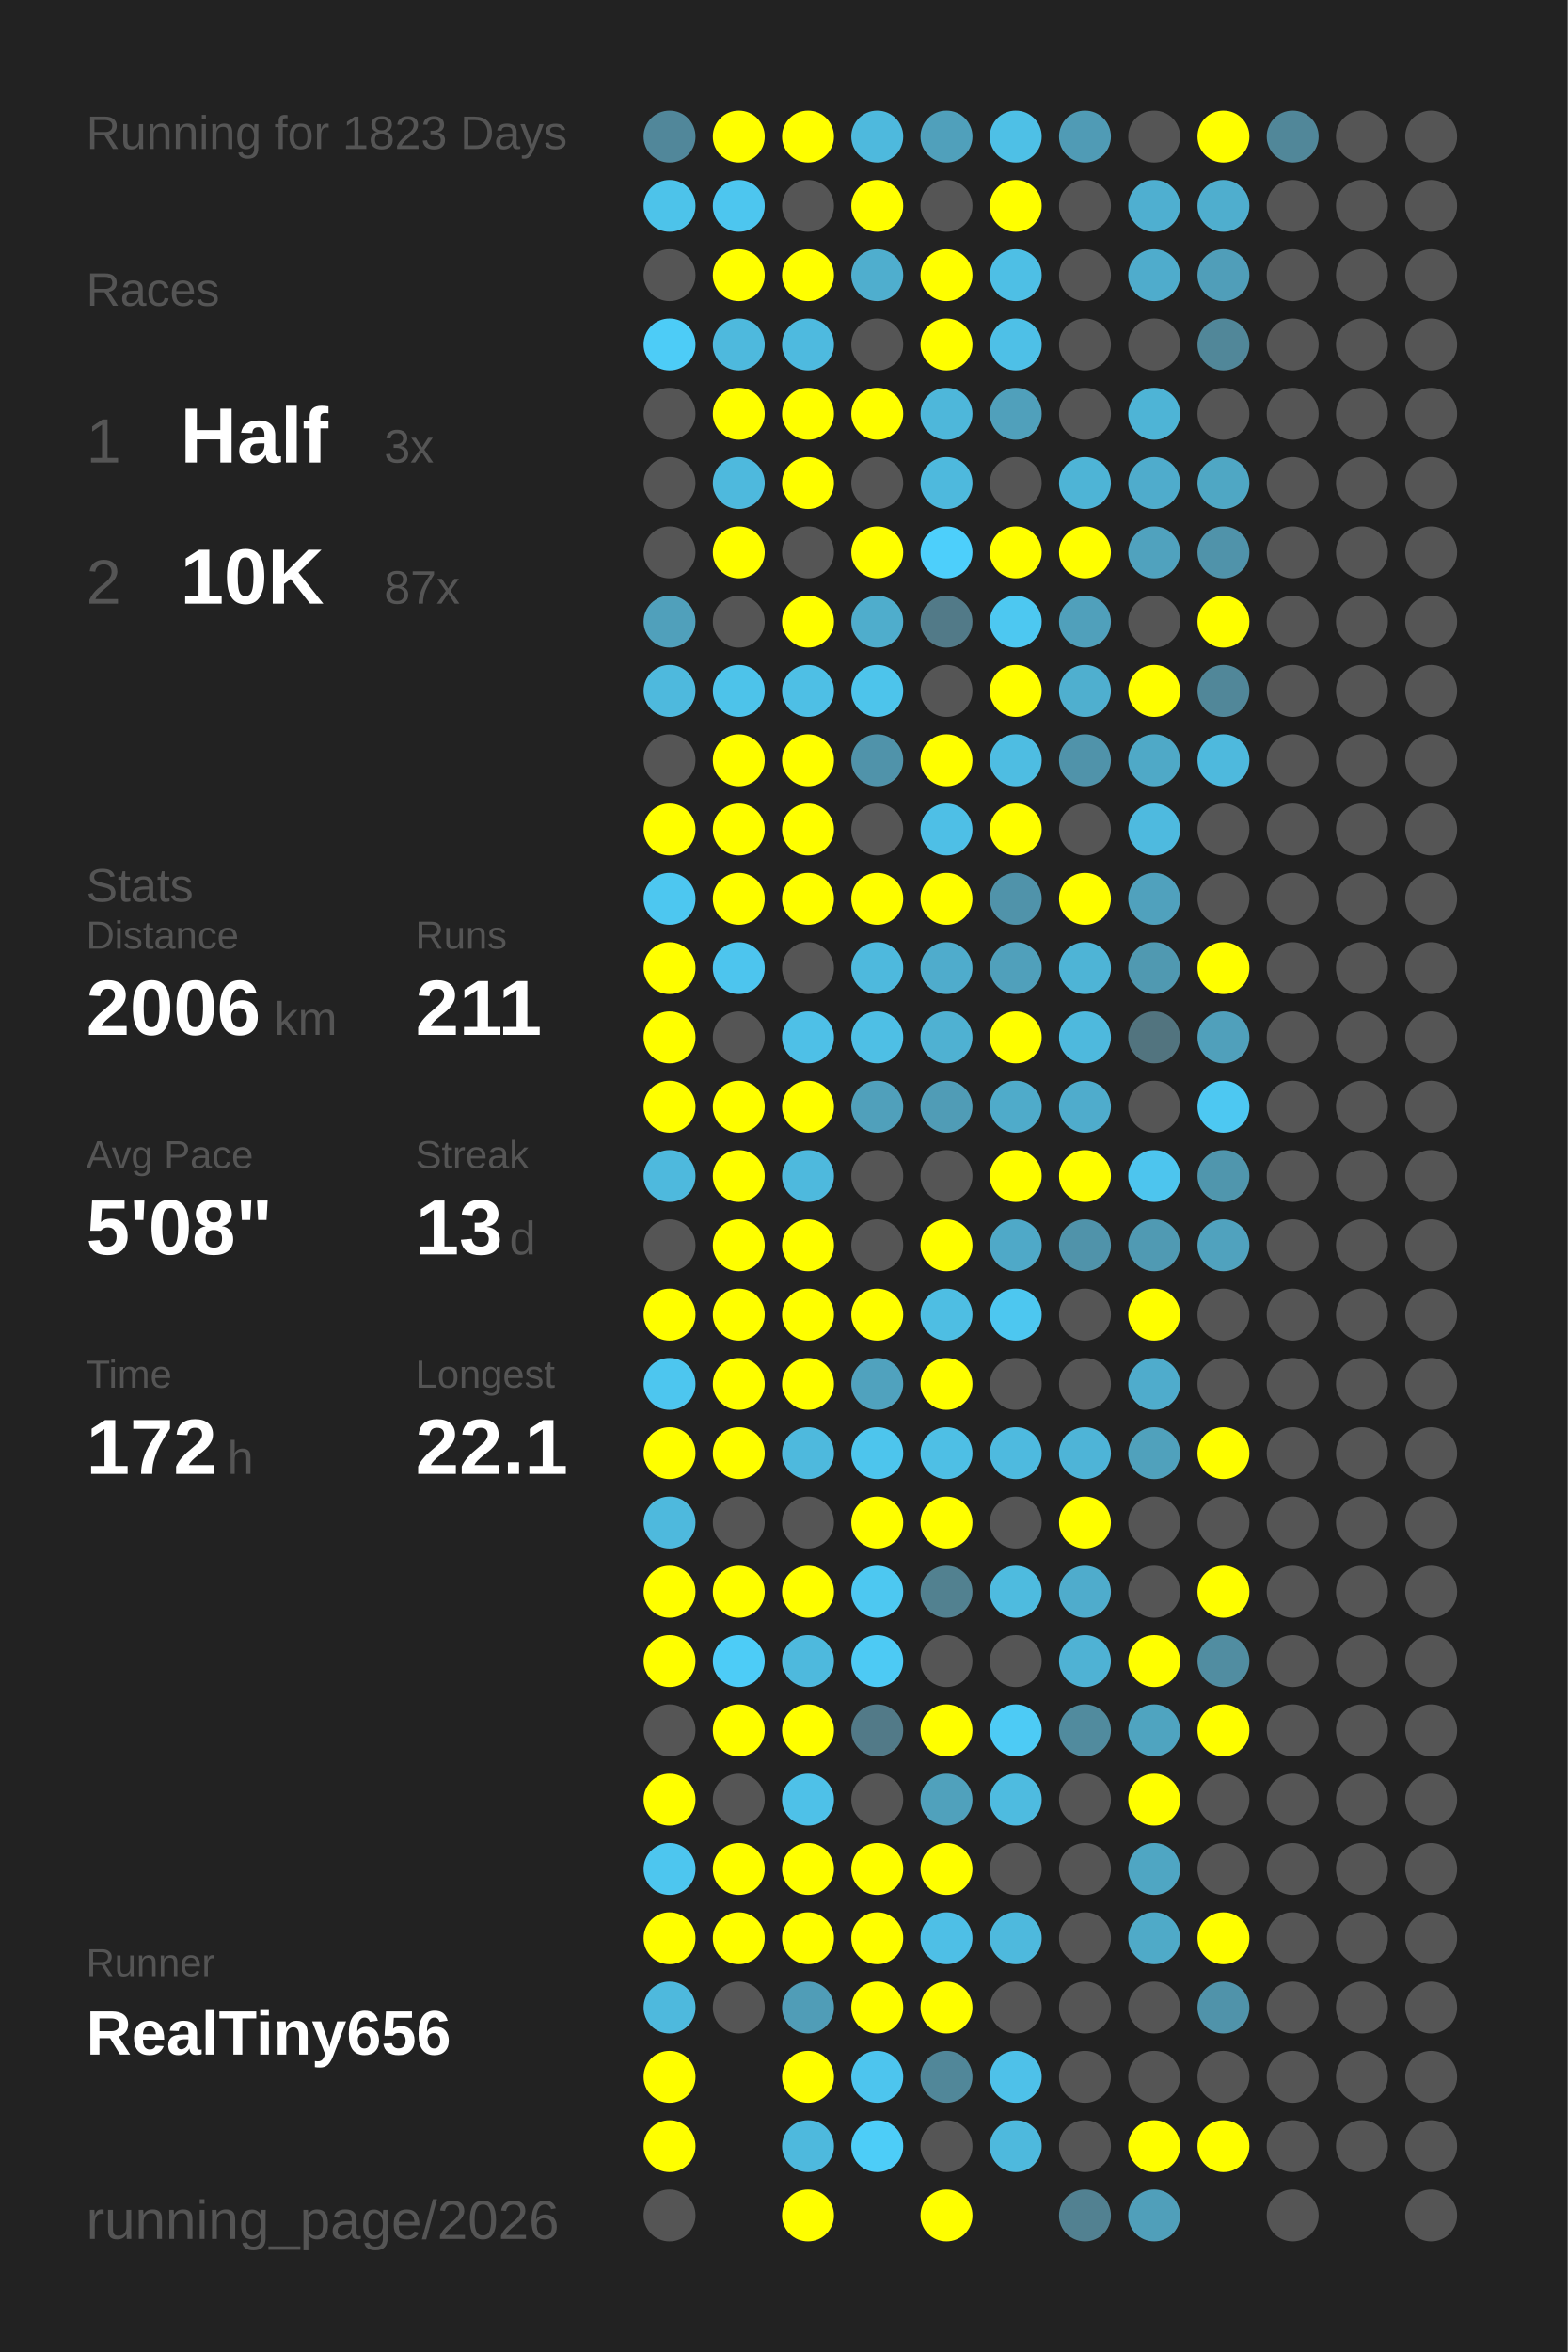
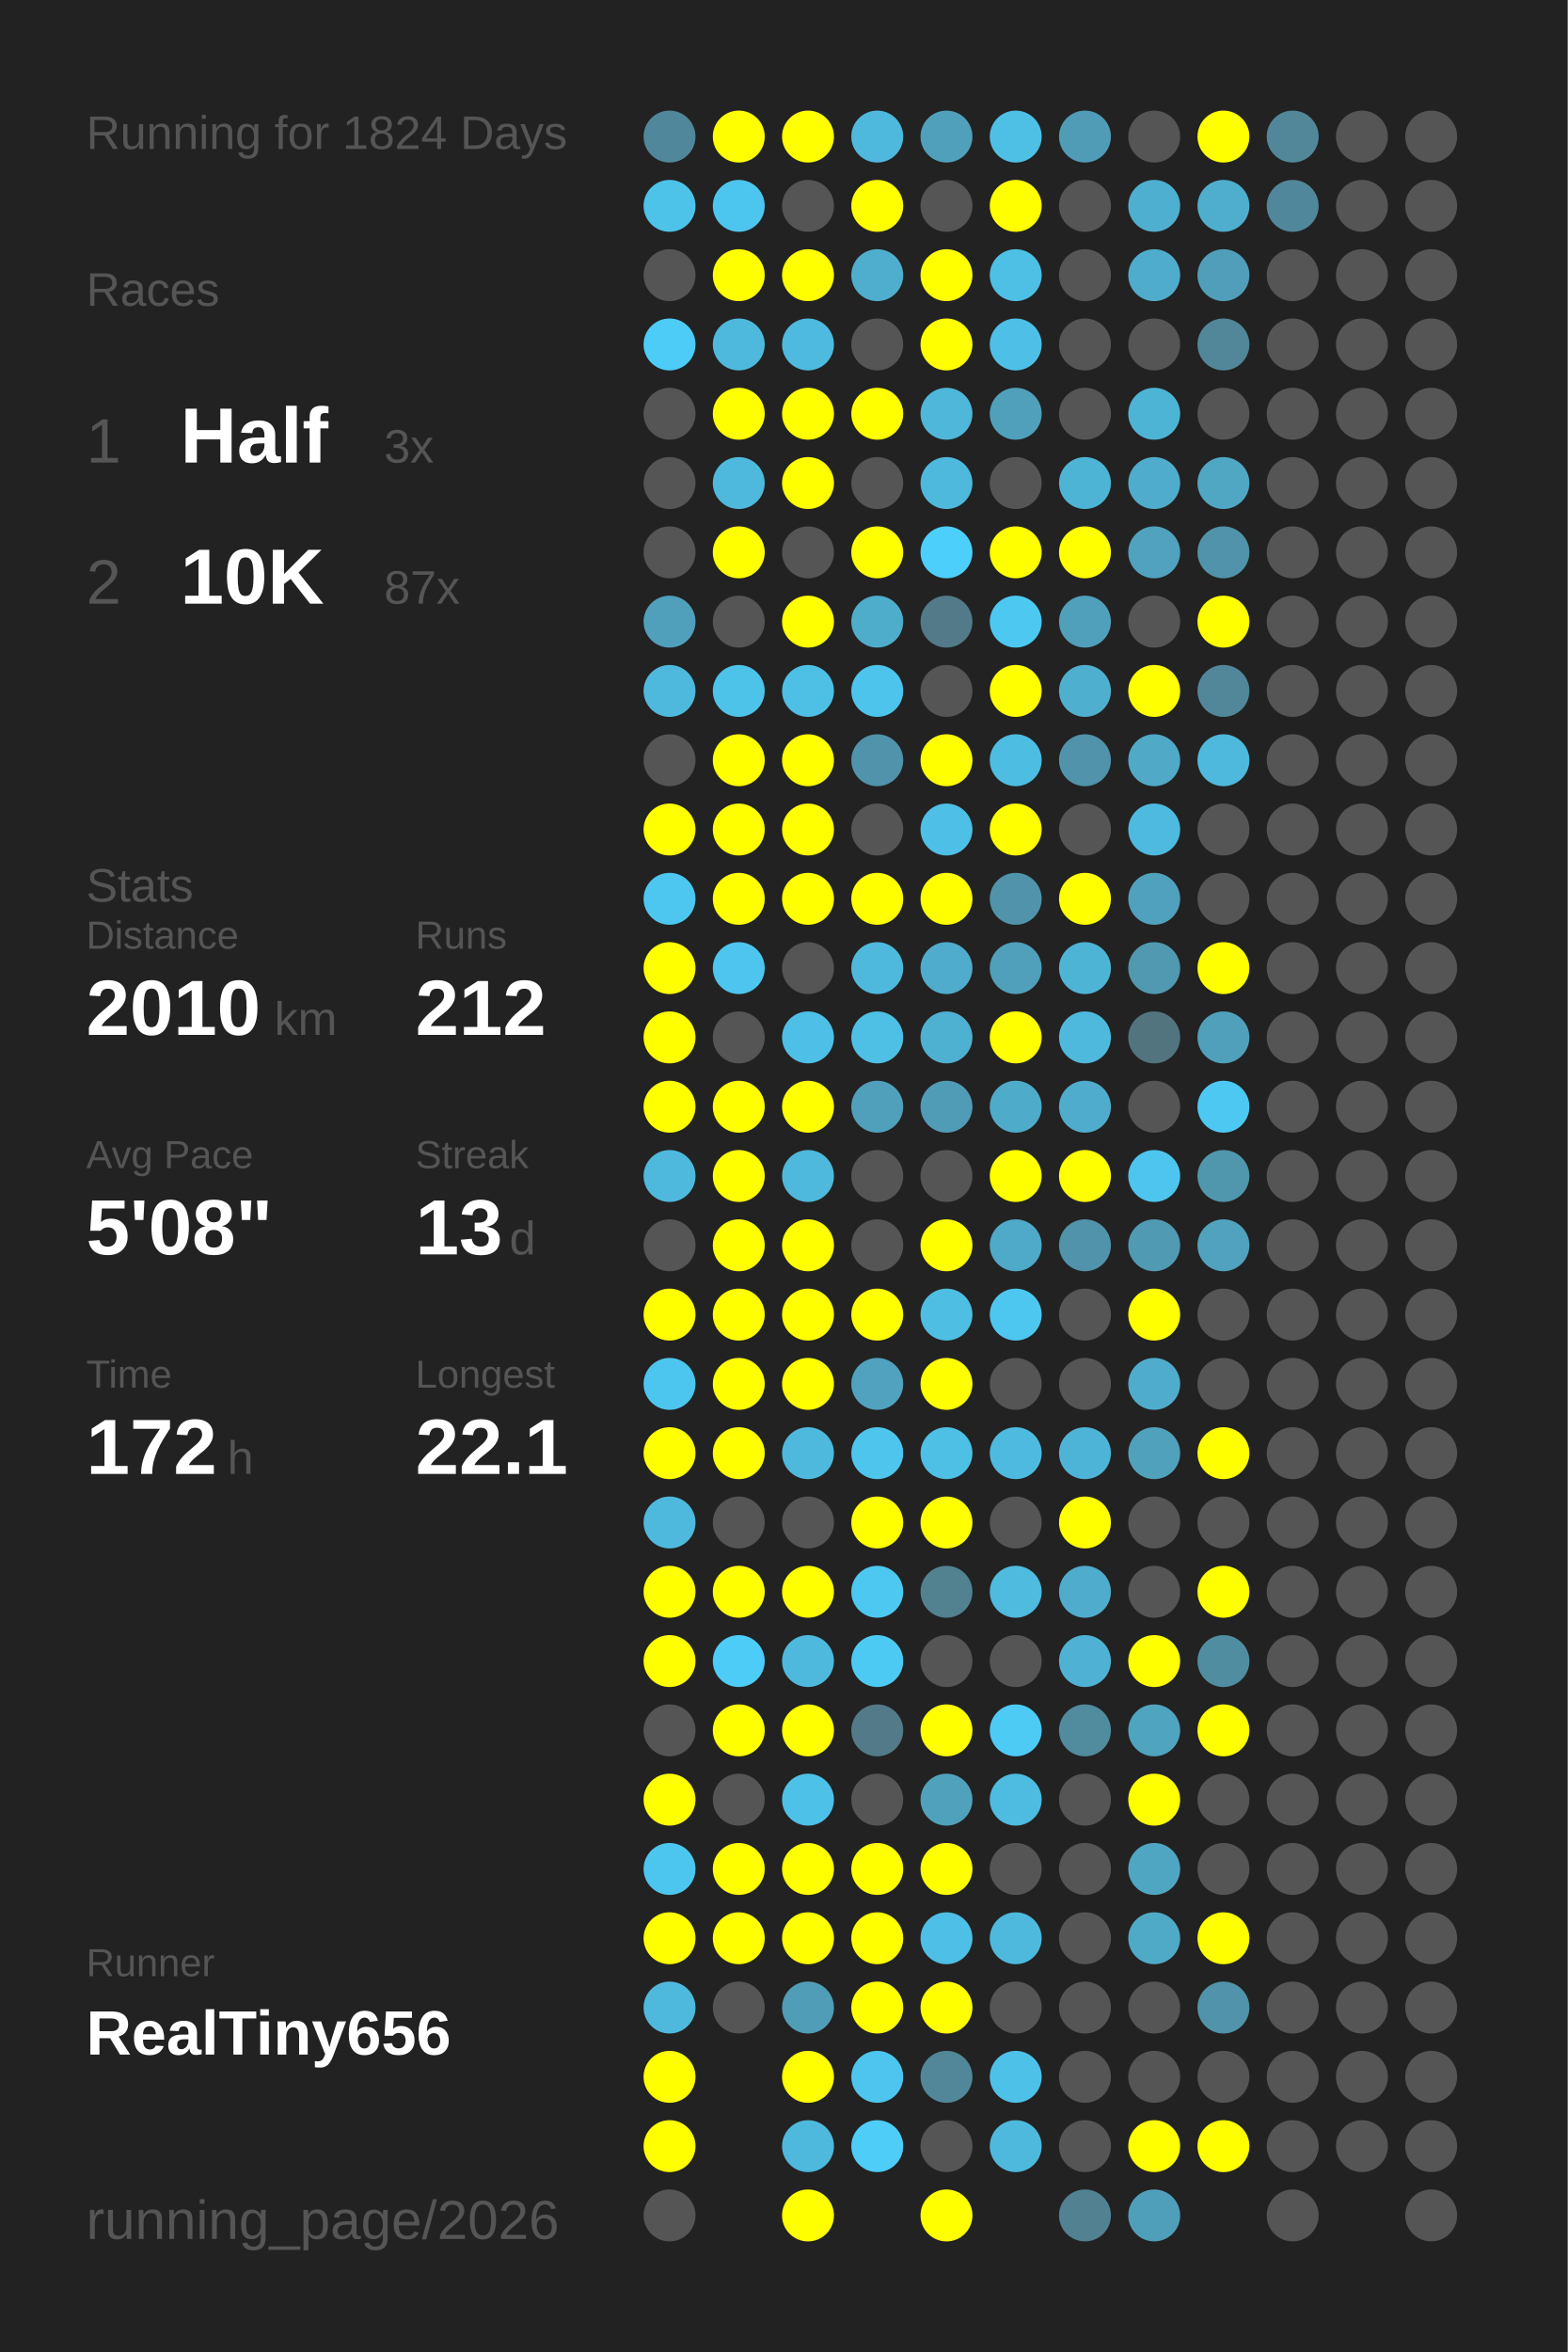
<svg xmlns="http://www.w3.org/2000/svg" baseProfile="full" height="300mm" version="1.1" viewBox="0,0,200,300" width="200mm">
  <defs />
  <rect fill="#222222" height="300" width="200" x="0" y="0" />
-   <text fill="#555555" style="font-size:6px; font-family:Arial;" x="11" y="19">Running for 1823 Days</text>
+   <text fill="#555555" style="font-size:6px; font-family:Arial;" x="11" y="19">Running for 1824 Days</text>
  <text fill="#555555" style="font-size:6px; font-family:Arial;" x="11" y="39">Races</text>
  <text fill="#555555" style="font-size:8px; font-family:Arial;" x="11" y="59">1</text>
  <text fill="#FFFFFF" style="font-size:10px; font-family:Arial; font-weight:bold;" x="23" y="59">Half</text>
  <text fill="#555555" style="font-size:6px; font-family:Arial;" x="49" y="59">3x</text>
  <text fill="#555555" style="font-size:8px; font-family:Arial;" x="11" y="77">2</text>
  <text fill="#FFFFFF" style="font-size:10px; font-family:Arial; font-weight:bold;" x="23" y="77">10K</text>
  <text fill="#555555" style="font-size:6px; font-family:Arial;" x="49" y="77">87x</text>
  <text fill="#555555" style="font-size:6px; font-family:Arial;" x="11" y="115">Stats</text>
  <text fill="#555555" style="font-size:5px; font-family:Arial;" x="11" y="121">Distance</text>
-   <text fill="#FFFFFF" style="font-size:10px; font-family:Arial; font-weight:bold;" x="11" y="132">2006</text>
+   <text fill="#FFFFFF" style="font-size:10px; font-family:Arial; font-weight:bold;" x="11" y="132">2010</text>
  <text fill="#555555" style="font-size:6px; font-family:Arial;" x="35" y="132">km</text>
  <text fill="#555555" style="font-size:5px; font-family:Arial;" x="53" y="121">Runs</text>
-   <text fill="#FFFFFF" style="font-size:10px; font-family:Arial; font-weight:bold;" x="53" y="132">211</text>
+   <text fill="#FFFFFF" style="font-size:10px; font-family:Arial; font-weight:bold;" x="53" y="132">212</text>
  <text fill="#555555" style="font-size:5px; font-family:Arial;" x="11" y="149">Avg Pace</text>
  <text fill="#FFFFFF" style="font-size:10px; font-family:Arial; font-weight:bold;" x="11" y="160">5'08"</text>
  <text fill="#555555" style="font-size:5px; font-family:Arial;" x="53" y="149">Streak</text>
  <text fill="#FFFFFF" style="font-size:10px; font-family:Arial; font-weight:bold;" x="53" y="160">13</text>
  <text fill="#555555" style="font-size:6px; font-family:Arial;" x="65" y="160">d</text>
  <text fill="#555555" style="font-size:5px; font-family:Arial;" x="11" y="177">Time</text>
  <text fill="#FFFFFF" style="font-size:10px; font-family:Arial; font-weight:bold;" x="11" y="188">172</text>
  <text fill="#555555" style="font-size:6px; font-family:Arial;" x="29" y="188">h</text>
  <text fill="#555555" style="font-size:5px; font-family:Arial;" x="53" y="177">Longest</text>
  <text fill="#FFFFFF" style="font-size:10px; font-family:Arial; font-weight:bold;" x="53" y="188">22.1</text>
  <text fill="#555555" style="font-size:5px; font-family:Arial;" x="11" y="252.065">Runner</text>
  <text fill="#FFFFFF" style="font-size:8px; font-family:Arial; font-weight:bold;" x="11" y="262.065">RealTiny656</text>
  <text fill="#555555" style="font-size:7px; font-family:Arial;" x="11" y="285.581">running_page/2026</text>
  <circle cx="85.417" cy="17.419" fill="#51879a" r="3.312" />
  <circle cx="85.417" cy="26.258" fill="#4dc3ea" r="3.312" />
  <circle cx="85.417" cy="35.097" fill="#555555" r="3.312" />
  <circle cx="85.417" cy="43.935" fill="#4dccf7" r="3.312" />
  <circle cx="85.417" cy="52.774" fill="#555555" r="3.312" />
  <circle cx="85.417" cy="61.613" fill="#555555" r="3.312" />
  <circle cx="85.417" cy="70.452" fill="#555555" r="3.312" />
  <circle cx="85.417" cy="79.29" fill="#50a0bb" r="3.312" />
  <circle cx="85.417" cy="88.129" fill="#4eb9dd" r="3.312" />
  <circle cx="85.417" cy="96.968" fill="#555555" r="3.312" />
  <circle cx="85.417" cy="105.806" fill="#FFFF00" r="3.312" />
  <circle cx="85.417" cy="114.645" fill="#4dc7f0" r="3.312" />
  <circle cx="85.417" cy="123.484" fill="#FFFF00" r="3.312" />
  <circle cx="85.417" cy="132.323" fill="#FFFF00" r="3.312" />
  <circle cx="85.417" cy="141.161" fill="#FFFF00" r="3.312" />
  <circle cx="85.417" cy="150" fill="#4eb9dd" r="3.312" />
  <circle cx="85.417" cy="158.839" fill="#555555" r="3.312" />
  <circle cx="85.417" cy="167.677" fill="#FFFF00" r="3.312" />
  <circle cx="85.417" cy="176.516" fill="#4dc6ef" r="3.312" />
  <circle cx="85.417" cy="185.355" fill="#FFFF00" r="3.312" />
  <circle cx="85.417" cy="194.194" fill="#4eb9dd" r="3.312" />
  <circle cx="85.417" cy="203.032" fill="#FFFF00" r="3.312" />
  <circle cx="85.417" cy="211.871" fill="#FFFF00" r="3.312" />
  <circle cx="85.417" cy="220.71" fill="#555555" r="3.312" />
  <circle cx="85.417" cy="229.548" fill="#FFFF00" r="3.312" />
  <circle cx="85.417" cy="238.387" fill="#4dc6ef" r="3.312" />
  <circle cx="85.417" cy="247.226" fill="#FFFF00" r="3.312" />
  <circle cx="85.417" cy="256.065" fill="#4eb9dd" r="3.312" />
  <circle cx="85.417" cy="264.903" fill="#FFFF00" r="3.312" />
  <circle cx="85.417" cy="273.742" fill="#FFFF00" r="3.312" />
  <circle cx="85.417" cy="282.581" fill="#555555" r="3.312" />
  <circle cx="94.25" cy="17.419" fill="#FFFF00" r="3.312" />
  <circle cx="94.25" cy="26.258" fill="#4dc6ef" r="3.312" />
  <circle cx="94.25" cy="35.097" fill="#FFFF00" r="3.312" />
  <circle cx="94.25" cy="43.935" fill="#4eb9dd" r="3.312" />
  <circle cx="94.25" cy="52.774" fill="#FFFF00" r="3.312" />
  <circle cx="94.25" cy="61.613" fill="#4eb9dd" r="3.312" />
  <circle cx="94.25" cy="70.452" fill="#FFFF00" r="3.312" />
  <circle cx="94.25" cy="79.29" fill="#555555" r="3.312" />
  <circle cx="94.25" cy="88.129" fill="#4dc3ea" r="3.312" />
  <circle cx="94.25" cy="96.968" fill="#FFFF00" r="3.312" />
  <circle cx="94.25" cy="105.806" fill="#FFFF00" r="3.312" />
  <circle cx="94.25" cy="114.645" fill="#FFFF00" r="3.312" />
  <circle cx="94.25" cy="123.484" fill="#4dc5ee" r="3.312" />
  <circle cx="94.25" cy="132.323" fill="#555555" r="3.312" />
  <circle cx="94.25" cy="141.161" fill="#FFFF00" r="3.312" />
  <circle cx="94.25" cy="150" fill="#FFFF00" r="3.312" />
  <circle cx="94.25" cy="158.839" fill="#FFFF00" r="3.312" />
  <circle cx="94.25" cy="167.677" fill="#FFFF00" r="3.312" />
  <circle cx="94.25" cy="176.516" fill="#FFFF00" r="3.312" />
  <circle cx="94.25" cy="185.355" fill="#FFFF00" r="3.312" />
  <circle cx="94.25" cy="194.194" fill="#555555" r="3.312" />
  <circle cx="94.25" cy="203.032" fill="#FFFF00" r="3.312" />
  <circle cx="94.25" cy="211.871" fill="#4dccf7" r="3.312" />
  <circle cx="94.25" cy="220.71" fill="#FFFF00" r="3.312" />
  <circle cx="94.25" cy="229.548" fill="#555555" r="3.312" />
  <circle cx="94.25" cy="238.387" fill="#FFFF00" r="3.312" />
  <circle cx="94.25" cy="247.226" fill="#FFFF00" r="3.312" />
  <circle cx="94.25" cy="256.065" fill="#555555" r="3.312" />
  <circle cx="103.083" cy="17.419" fill="#FFFF00" r="3.312" />
  <circle cx="103.083" cy="26.258" fill="#555555" r="3.312" />
  <circle cx="103.083" cy="35.097" fill="#FFFF00" r="3.312" />
  <circle cx="103.083" cy="43.935" fill="#4ebadf" r="3.312" />
  <circle cx="103.083" cy="52.774" fill="#FFFF00" r="3.312" />
  <circle cx="103.083" cy="61.613" fill="#FFFF00" r="3.312" />
  <circle cx="103.083" cy="70.452" fill="#555555" r="3.312" />
  <circle cx="103.083" cy="79.29" fill="#FFFF00" r="3.312" />
  <circle cx="103.083" cy="88.129" fill="#4ebfe5" r="3.312" />
  <circle cx="103.083" cy="96.968" fill="#FFFF00" r="3.312" />
  <circle cx="103.083" cy="105.806" fill="#FFFF00" r="3.312" />
  <circle cx="103.083" cy="114.645" fill="#FFFF00" r="3.312" />
  <circle cx="103.083" cy="123.484" fill="#555555" r="3.312" />
  <circle cx="103.083" cy="132.323" fill="#4ec0e7" r="3.312" />
  <circle cx="103.083" cy="141.161" fill="#FFFF00" r="3.312" />
  <circle cx="103.083" cy="150" fill="#4eb9dd" r="3.312" />
  <circle cx="103.083" cy="158.839" fill="#FFFF00" r="3.312" />
  <circle cx="103.083" cy="167.677" fill="#FFFF00" r="3.312" />
  <circle cx="103.083" cy="176.516" fill="#FFFF00" r="3.312" />
  <circle cx="103.083" cy="185.355" fill="#4eb9dd" r="3.312" />
  <circle cx="103.083" cy="194.194" fill="#555555" r="3.312" />
  <circle cx="103.083" cy="203.032" fill="#FFFF00" r="3.312" />
  <circle cx="103.083" cy="211.871" fill="#4eb9dd" r="3.312" />
  <circle cx="103.083" cy="220.71" fill="#FFFF00" r="3.312" />
  <circle cx="103.083" cy="229.548" fill="#4ec1e8" r="3.312" />
  <circle cx="103.083" cy="238.387" fill="#FFFF00" r="3.312" />
  <circle cx="103.083" cy="247.226" fill="#FFFF00" r="3.312" />
  <circle cx="103.083" cy="256.065" fill="#509db7" r="3.312" />
  <circle cx="103.083" cy="264.903" fill="#FFFF00" r="3.312" />
  <circle cx="103.083" cy="273.742" fill="#4eb9dd" r="3.312" />
  <circle cx="103.083" cy="282.581" fill="#FFFF00" r="3.312" />
  <circle cx="111.917" cy="17.419" fill="#4eb9dd" r="3.312" />
  <circle cx="111.917" cy="26.258" fill="#FFFF00" r="3.312" />
  <circle cx="111.917" cy="35.097" fill="#4faece" r="3.312" />
  <circle cx="111.917" cy="43.935" fill="#555555" r="3.312" />
  <circle cx="111.917" cy="52.774" fill="#FFFF00" r="3.312" />
  <circle cx="111.917" cy="61.613" fill="#555555" r="3.312" />
  <circle cx="111.917" cy="70.452" fill="#FFFF00" r="3.312" />
  <circle cx="111.917" cy="79.29" fill="#4fadcc" r="3.312" />
  <circle cx="111.917" cy="88.129" fill="#4dc4eb" r="3.312" />
  <circle cx="111.917" cy="96.968" fill="#5093aa" r="3.312" />
  <circle cx="111.917" cy="105.806" fill="#555555" r="3.312" />
  <circle cx="111.917" cy="114.645" fill="#FFFF00" r="3.312" />
  <circle cx="111.917" cy="123.484" fill="#4eb9dd" r="3.312" />
  <circle cx="111.917" cy="132.323" fill="#4ebfe5" r="3.312" />
  <circle cx="111.917" cy="141.161" fill="#50a0bb" r="3.312" />
  <circle cx="111.917" cy="150" fill="#555555" r="3.312" />
  <circle cx="111.917" cy="158.839" fill="#555555" r="3.312" />
  <circle cx="111.917" cy="167.677" fill="#FFFF00" r="3.312" />
  <circle cx="111.917" cy="176.516" fill="#50a2be" r="3.312" />
  <circle cx="111.917" cy="185.355" fill="#4dc5ed" r="3.312" />
  <circle cx="111.917" cy="194.194" fill="#FFFF00" r="3.312" />
  <circle cx="111.917" cy="203.032" fill="#4dc8f1" r="3.312" />
  <circle cx="111.917" cy="211.871" fill="#4dcaf4" r="3.312" />
  <circle cx="111.917" cy="220.71" fill="#527a88" r="3.312" />
  <circle cx="111.917" cy="229.548" fill="#555555" r="3.312" />
  <circle cx="111.917" cy="238.387" fill="#FFFF00" r="3.312" />
  <circle cx="111.917" cy="247.226" fill="#FFFF00" r="3.312" />
  <circle cx="111.917" cy="256.065" fill="#FFFF00" r="3.312" />
  <circle cx="111.917" cy="264.903" fill="#4dc5ee" r="3.312" />
  <circle cx="111.917" cy="273.742" fill="#4dcdf8" r="3.312" />
  <circle cx="120.75" cy="17.419" fill="#50a0bb" r="3.312" />
  <circle cx="120.75" cy="26.258" fill="#555555" r="3.312" />
  <circle cx="120.75" cy="35.097" fill="#FFFF00" r="3.312" />
  <circle cx="120.75" cy="43.935" fill="#FFFF00" r="3.312" />
  <circle cx="120.75" cy="52.774" fill="#4eb7da" r="3.312" />
  <circle cx="120.75" cy="61.613" fill="#4eb9dd" r="3.312" />
  <circle cx="120.75" cy="70.452" fill="#4dcffb" r="3.312" />
  <circle cx="120.75" cy="79.29" fill="#527a88" r="3.312" />
  <circle cx="120.75" cy="88.129" fill="#555555" r="3.312" />
  <circle cx="120.75" cy="96.968" fill="#FFFF00" r="3.312" />
  <circle cx="120.75" cy="105.806" fill="#4ebfe6" r="3.312" />
  <circle cx="120.75" cy="114.645" fill="#FFFF00" r="3.312" />
  <circle cx="120.75" cy="123.484" fill="#4faccc" r="3.312" />
  <circle cx="120.75" cy="132.323" fill="#4fb1d2" r="3.312" />
  <circle cx="120.75" cy="141.161" fill="#509cb6" r="3.312" />
  <circle cx="120.75" cy="150" fill="#555555" r="3.312" />
  <circle cx="120.75" cy="158.839" fill="#FFFF00" r="3.312" />
  <circle cx="120.75" cy="167.677" fill="#4ebee3" r="3.312" />
  <circle cx="120.75" cy="176.516" fill="#FFFF00" r="3.312" />
  <circle cx="120.75" cy="185.355" fill="#4ebfe5" r="3.312" />
  <circle cx="120.75" cy="194.194" fill="#FFFF00" r="3.312" />
  <circle cx="120.75" cy="203.032" fill="#528190" r="3.312" />
  <circle cx="120.75" cy="211.871" fill="#555555" r="3.312" />
  <circle cx="120.75" cy="220.71" fill="#FFFF00" r="3.312" />
  <circle cx="120.75" cy="229.548" fill="#50a1bc" r="3.312" />
  <circle cx="120.75" cy="238.387" fill="#FFFF00" r="3.312" />
  <circle cx="120.75" cy="247.226" fill="#4ebfe6" r="3.312" />
  <circle cx="120.75" cy="256.065" fill="#FFFF00" r="3.312" />
  <circle cx="120.75" cy="264.903" fill="#518799" r="3.312" />
  <circle cx="120.75" cy="273.742" fill="#555555" r="3.312" />
  <circle cx="120.75" cy="282.581" fill="#FFFF00" r="3.312" />
  <circle cx="129.583" cy="17.419" fill="#4ec0e6" r="3.312" />
  <circle cx="129.583" cy="26.258" fill="#FFFF00" r="3.312" />
  <circle cx="129.583" cy="35.097" fill="#4ebfe5" r="3.312" />
  <circle cx="129.583" cy="43.935" fill="#4ec0e7" r="3.312" />
  <circle cx="129.583" cy="52.774" fill="#50a0bb" r="3.312" />
  <circle cx="129.583" cy="61.613" fill="#555555" r="3.312" />
  <circle cx="129.583" cy="70.452" fill="#FFFF00" r="3.312" />
  <circle cx="129.583" cy="79.29" fill="#4dc8f1" r="3.312" />
  <circle cx="129.583" cy="88.129" fill="#FFFF00" r="3.312" />
  <circle cx="129.583" cy="96.968" fill="#4ebde2" r="3.312" />
  <circle cx="129.583" cy="105.806" fill="#FFFF00" r="3.312" />
  <circle cx="129.583" cy="114.645" fill="#5093aa" r="3.312" />
  <circle cx="129.583" cy="123.484" fill="#50a0bb" r="3.312" />
  <circle cx="129.583" cy="132.323" fill="#FFFF00" r="3.312" />
  <circle cx="129.583" cy="141.161" fill="#4fabca" r="3.312" />
  <circle cx="129.583" cy="150" fill="#FFFF00" r="3.312" />
  <circle cx="129.583" cy="158.839" fill="#4fa9c8" r="3.312" />
  <circle cx="129.583" cy="167.677" fill="#4dc7f0" r="3.312" />
  <circle cx="129.583" cy="176.516" fill="#555555" r="3.312" />
  <circle cx="129.583" cy="185.355" fill="#4ebadf" r="3.312" />
  <circle cx="129.583" cy="194.194" fill="#555555" r="3.312" />
  <circle cx="129.583" cy="203.032" fill="#4ebbdf" r="3.312" />
  <circle cx="129.583" cy="211.871" fill="#555555" r="3.312" />
  <circle cx="129.583" cy="220.71" fill="#4dcbf5" r="3.312" />
  <circle cx="129.583" cy="229.548" fill="#4ebbe0" r="3.312" />
  <circle cx="129.583" cy="238.387" fill="#555555" r="3.312" />
  <circle cx="129.583" cy="247.226" fill="#4eb9dd" r="3.312" />
  <circle cx="129.583" cy="256.065" fill="#555555" r="3.312" />
  <circle cx="129.583" cy="264.903" fill="#4ec1e9" r="3.312" />
  <circle cx="129.583" cy="273.742" fill="#4eb9dd" r="3.312" />
  <circle cx="138.417" cy="17.419" fill="#509bb5" r="3.312" />
  <circle cx="138.417" cy="26.258" fill="#555555" r="3.312" />
  <circle cx="138.417" cy="35.097" fill="#555555" r="3.312" />
  <circle cx="138.417" cy="43.935" fill="#555555" r="3.312" />
  <circle cx="138.417" cy="52.774" fill="#555555" r="3.312" />
  <circle cx="138.417" cy="61.613" fill="#4eb4d6" r="3.312" />
  <circle cx="138.417" cy="70.452" fill="#FFFF00" r="3.312" />
  <circle cx="138.417" cy="79.29" fill="#50a0bb" r="3.312" />
  <circle cx="138.417" cy="88.129" fill="#4fafcf" r="3.312" />
  <circle cx="138.417" cy="96.968" fill="#5093aa" r="3.312" />
  <circle cx="138.417" cy="105.806" fill="#555555" r="3.312" />
  <circle cx="138.417" cy="114.645" fill="#FFFF00" r="3.312" />
  <circle cx="138.417" cy="123.484" fill="#4eb4d6" r="3.312" />
  <circle cx="138.417" cy="132.323" fill="#4eb9dd" r="3.312" />
  <circle cx="138.417" cy="141.161" fill="#4faccc" r="3.312" />
  <circle cx="138.417" cy="150" fill="#FFFF00" r="3.312" />
  <circle cx="138.417" cy="158.839" fill="#5093aa" r="3.312" />
  <circle cx="138.417" cy="167.677" fill="#555555" r="3.312" />
  <circle cx="138.417" cy="176.516" fill="#555555" r="3.312" />
  <circle cx="138.417" cy="185.355" fill="#4eb4d7" r="3.312" />
  <circle cx="138.417" cy="194.194" fill="#FFFF00" r="3.312" />
  <circle cx="138.417" cy="203.032" fill="#4faccc" r="3.312" />
  <circle cx="138.417" cy="211.871" fill="#4fb2d4" r="3.312" />
  <circle cx="138.417" cy="220.71" fill="#518b9e" r="3.312" />
  <circle cx="138.417" cy="229.548" fill="#555555" r="3.312" />
  <circle cx="138.417" cy="238.387" fill="#555555" r="3.312" />
  <circle cx="138.417" cy="247.226" fill="#555555" r="3.312" />
  <circle cx="138.417" cy="256.065" fill="#555555" r="3.312" />
  <circle cx="138.417" cy="264.903" fill="#555555" r="3.312" />
  <circle cx="138.417" cy="273.742" fill="#555555" r="3.312" />
  <circle cx="138.417" cy="282.581" fill="#528191" r="3.312" />
  <circle cx="147.25" cy="17.419" fill="#555555" r="3.312" />
  <circle cx="147.25" cy="26.258" fill="#4fafd0" r="3.312" />
  <circle cx="147.25" cy="35.097" fill="#4faccc" r="3.312" />
  <circle cx="147.25" cy="43.935" fill="#555555" r="3.312" />
  <circle cx="147.25" cy="52.774" fill="#4eb4d6" r="3.312" />
  <circle cx="147.25" cy="61.613" fill="#4faccc" r="3.312" />
  <circle cx="147.25" cy="70.452" fill="#50a2be" r="3.312" />
  <circle cx="147.25" cy="79.29" fill="#555555" r="3.312" />
  <circle cx="147.25" cy="88.129" fill="#FFFF00" r="3.312" />
  <circle cx="147.25" cy="96.968" fill="#4fa9c7" r="3.312" />
  <circle cx="147.25" cy="105.806" fill="#4ebadf" r="3.312" />
  <circle cx="147.25" cy="114.645" fill="#50a1bd" r="3.312" />
  <circle cx="147.25" cy="123.484" fill="#5099b1" r="3.312" />
  <circle cx="147.25" cy="132.323" fill="#52747f" r="3.312" />
  <circle cx="147.25" cy="141.161" fill="#555555" r="3.312" />
  <circle cx="147.25" cy="150" fill="#4dc5ee" r="3.312" />
  <circle cx="147.25" cy="158.839" fill="#509ab3" r="3.312" />
  <circle cx="147.25" cy="167.677" fill="#FFFF00" r="3.312" />
  <circle cx="147.25" cy="176.516" fill="#4faccc" r="3.312" />
  <circle cx="147.25" cy="185.355" fill="#50a1bc" r="3.312" />
  <circle cx="147.25" cy="194.194" fill="#555555" r="3.312" />
  <circle cx="147.25" cy="203.032" fill="#555555" r="3.312" />
  <circle cx="147.25" cy="211.871" fill="#FFFF00" r="3.312" />
  <circle cx="147.25" cy="220.71" fill="#4fa4c0" r="3.312" />
  <circle cx="147.25" cy="229.548" fill="#FFFF00" r="3.312" />
  <circle cx="147.25" cy="238.387" fill="#4fa6c3" r="3.312" />
  <circle cx="147.25" cy="247.226" fill="#4faac8" r="3.312" />
  <circle cx="147.25" cy="256.065" fill="#555555" r="3.312" />
  <circle cx="147.25" cy="264.903" fill="#555555" r="3.312" />
  <circle cx="147.25" cy="273.742" fill="#FFFF00" r="3.312" />
  <circle cx="147.25" cy="282.581" fill="#509fba" r="3.312" />
  <circle cx="156.083" cy="17.419" fill="#FFFF00" r="3.312" />
  <circle cx="156.083" cy="26.258" fill="#4faece" r="3.312" />
  <circle cx="156.083" cy="35.097" fill="#509eb9" r="3.312" />
  <circle cx="156.083" cy="43.935" fill="#518799" r="3.312" />
  <circle cx="156.083" cy="52.774" fill="#555555" r="3.312" />
  <circle cx="156.083" cy="61.613" fill="#4fa7c4" r="3.312" />
  <circle cx="156.083" cy="70.452" fill="#5093aa" r="3.312" />
  <circle cx="156.083" cy="79.29" fill="#FFFF00" r="3.312" />
  <circle cx="156.083" cy="88.129" fill="#518799" r="3.312" />
  <circle cx="156.083" cy="96.968" fill="#4eb9dd" r="3.312" />
  <circle cx="156.083" cy="105.806" fill="#555555" r="3.312" />
  <circle cx="156.083" cy="114.645" fill="#555555" r="3.312" />
  <circle cx="156.083" cy="123.484" fill="#FFFF00" r="3.312" />
  <circle cx="156.083" cy="132.323" fill="#50a0bb" r="3.312" />
  <circle cx="156.083" cy="141.161" fill="#4dc8f2" r="3.312" />
  <circle cx="156.083" cy="150" fill="#5096ad" r="3.312" />
  <circle cx="156.083" cy="158.839" fill="#50a2be" r="3.312" />
  <circle cx="156.083" cy="167.677" fill="#555555" r="3.312" />
  <circle cx="156.083" cy="176.516" fill="#555555" r="3.312" />
  <circle cx="156.083" cy="185.355" fill="#FFFF00" r="3.312" />
  <circle cx="156.083" cy="194.194" fill="#555555" r="3.312" />
  <circle cx="156.083" cy="203.032" fill="#FFFF00" r="3.312" />
  <circle cx="156.083" cy="211.871" fill="#518da1" r="3.312" />
  <circle cx="156.083" cy="220.71" fill="#FFFF00" r="3.312" />
  <circle cx="156.083" cy="229.548" fill="#555555" r="3.312" />
  <circle cx="156.083" cy="238.387" fill="#555555" r="3.312" />
  <circle cx="156.083" cy="247.226" fill="#FFFF00" r="3.312" />
  <circle cx="156.083" cy="256.065" fill="#5093aa" r="3.312" />
  <circle cx="156.083" cy="264.903" fill="#555555" r="3.312" />
  <circle cx="156.083" cy="273.742" fill="#FFFF00" r="3.312" />
  <circle cx="164.917" cy="17.419" fill="#518799" r="3.312" />
-   <circle cx="164.917" cy="26.258" fill="#555555" r="3.312" />
+   <circle cx="164.917" cy="26.258" fill="#51879a" r="3.312" />
  <circle cx="164.917" cy="35.097" fill="#555555" r="3.312" />
  <circle cx="164.917" cy="43.935" fill="#555555" r="3.312" />
  <circle cx="164.917" cy="52.774" fill="#555555" r="3.312" />
  <circle cx="164.917" cy="61.613" fill="#555555" r="3.312" />
  <circle cx="164.917" cy="70.452" fill="#555555" r="3.312" />
  <circle cx="164.917" cy="79.29" fill="#555555" r="3.312" />
  <circle cx="164.917" cy="88.129" fill="#555555" r="3.312" />
  <circle cx="164.917" cy="96.968" fill="#555555" r="3.312" />
  <circle cx="164.917" cy="105.806" fill="#555555" r="3.312" />
  <circle cx="164.917" cy="114.645" fill="#555555" r="3.312" />
  <circle cx="164.917" cy="123.484" fill="#555555" r="3.312" />
  <circle cx="164.917" cy="132.323" fill="#555555" r="3.312" />
  <circle cx="164.917" cy="141.161" fill="#555555" r="3.312" />
  <circle cx="164.917" cy="150" fill="#555555" r="3.312" />
  <circle cx="164.917" cy="158.839" fill="#555555" r="3.312" />
  <circle cx="164.917" cy="167.677" fill="#555555" r="3.312" />
  <circle cx="164.917" cy="176.516" fill="#555555" r="3.312" />
  <circle cx="164.917" cy="185.355" fill="#555555" r="3.312" />
  <circle cx="164.917" cy="194.194" fill="#555555" r="3.312" />
  <circle cx="164.917" cy="203.032" fill="#555555" r="3.312" />
  <circle cx="164.917" cy="211.871" fill="#555555" r="3.312" />
  <circle cx="164.917" cy="220.71" fill="#555555" r="3.312" />
  <circle cx="164.917" cy="229.548" fill="#555555" r="3.312" />
  <circle cx="164.917" cy="238.387" fill="#555555" r="3.312" />
  <circle cx="164.917" cy="247.226" fill="#555555" r="3.312" />
  <circle cx="164.917" cy="256.065" fill="#555555" r="3.312" />
  <circle cx="164.917" cy="264.903" fill="#555555" r="3.312" />
  <circle cx="164.917" cy="273.742" fill="#555555" r="3.312" />
  <circle cx="164.917" cy="282.581" fill="#555555" r="3.312" />
  <circle cx="173.75" cy="17.419" fill="#555555" r="3.312" />
  <circle cx="173.75" cy="26.258" fill="#555555" r="3.312" />
  <circle cx="173.75" cy="35.097" fill="#555555" r="3.312" />
  <circle cx="173.75" cy="43.935" fill="#555555" r="3.312" />
  <circle cx="173.75" cy="52.774" fill="#555555" r="3.312" />
  <circle cx="173.75" cy="61.613" fill="#555555" r="3.312" />
  <circle cx="173.75" cy="70.452" fill="#555555" r="3.312" />
  <circle cx="173.75" cy="79.29" fill="#555555" r="3.312" />
  <circle cx="173.75" cy="88.129" fill="#555555" r="3.312" />
  <circle cx="173.75" cy="96.968" fill="#555555" r="3.312" />
  <circle cx="173.75" cy="105.806" fill="#555555" r="3.312" />
  <circle cx="173.75" cy="114.645" fill="#555555" r="3.312" />
  <circle cx="173.75" cy="123.484" fill="#555555" r="3.312" />
  <circle cx="173.75" cy="132.323" fill="#555555" r="3.312" />
  <circle cx="173.75" cy="141.161" fill="#555555" r="3.312" />
  <circle cx="173.75" cy="150" fill="#555555" r="3.312" />
  <circle cx="173.75" cy="158.839" fill="#555555" r="3.312" />
  <circle cx="173.75" cy="167.677" fill="#555555" r="3.312" />
  <circle cx="173.75" cy="176.516" fill="#555555" r="3.312" />
  <circle cx="173.75" cy="185.355" fill="#555555" r="3.312" />
  <circle cx="173.75" cy="194.194" fill="#555555" r="3.312" />
  <circle cx="173.75" cy="203.032" fill="#555555" r="3.312" />
  <circle cx="173.75" cy="211.871" fill="#555555" r="3.312" />
  <circle cx="173.75" cy="220.71" fill="#555555" r="3.312" />
  <circle cx="173.75" cy="229.548" fill="#555555" r="3.312" />
  <circle cx="173.75" cy="238.387" fill="#555555" r="3.312" />
  <circle cx="173.75" cy="247.226" fill="#555555" r="3.312" />
  <circle cx="173.75" cy="256.065" fill="#555555" r="3.312" />
  <circle cx="173.75" cy="264.903" fill="#555555" r="3.312" />
  <circle cx="173.75" cy="273.742" fill="#555555" r="3.312" />
  <circle cx="182.583" cy="17.419" fill="#555555" r="3.312" />
  <circle cx="182.583" cy="26.258" fill="#555555" r="3.312" />
  <circle cx="182.583" cy="35.097" fill="#555555" r="3.312" />
  <circle cx="182.583" cy="43.935" fill="#555555" r="3.312" />
  <circle cx="182.583" cy="52.774" fill="#555555" r="3.312" />
  <circle cx="182.583" cy="61.613" fill="#555555" r="3.312" />
  <circle cx="182.583" cy="70.452" fill="#555555" r="3.312" />
  <circle cx="182.583" cy="79.29" fill="#555555" r="3.312" />
  <circle cx="182.583" cy="88.129" fill="#555555" r="3.312" />
  <circle cx="182.583" cy="96.968" fill="#555555" r="3.312" />
  <circle cx="182.583" cy="105.806" fill="#555555" r="3.312" />
  <circle cx="182.583" cy="114.645" fill="#555555" r="3.312" />
  <circle cx="182.583" cy="123.484" fill="#555555" r="3.312" />
  <circle cx="182.583" cy="132.323" fill="#555555" r="3.312" />
  <circle cx="182.583" cy="141.161" fill="#555555" r="3.312" />
  <circle cx="182.583" cy="150" fill="#555555" r="3.312" />
  <circle cx="182.583" cy="158.839" fill="#555555" r="3.312" />
  <circle cx="182.583" cy="167.677" fill="#555555" r="3.312" />
  <circle cx="182.583" cy="176.516" fill="#555555" r="3.312" />
  <circle cx="182.583" cy="185.355" fill="#555555" r="3.312" />
  <circle cx="182.583" cy="194.194" fill="#555555" r="3.312" />
  <circle cx="182.583" cy="203.032" fill="#555555" r="3.312" />
  <circle cx="182.583" cy="211.871" fill="#555555" r="3.312" />
  <circle cx="182.583" cy="220.71" fill="#555555" r="3.312" />
  <circle cx="182.583" cy="229.548" fill="#555555" r="3.312" />
  <circle cx="182.583" cy="238.387" fill="#555555" r="3.312" />
  <circle cx="182.583" cy="247.226" fill="#555555" r="3.312" />
  <circle cx="182.583" cy="256.065" fill="#555555" r="3.312" />
  <circle cx="182.583" cy="264.903" fill="#555555" r="3.312" />
  <circle cx="182.583" cy="273.742" fill="#555555" r="3.312" />
  <circle cx="182.583" cy="282.581" fill="#555555" r="3.312" />
</svg>
